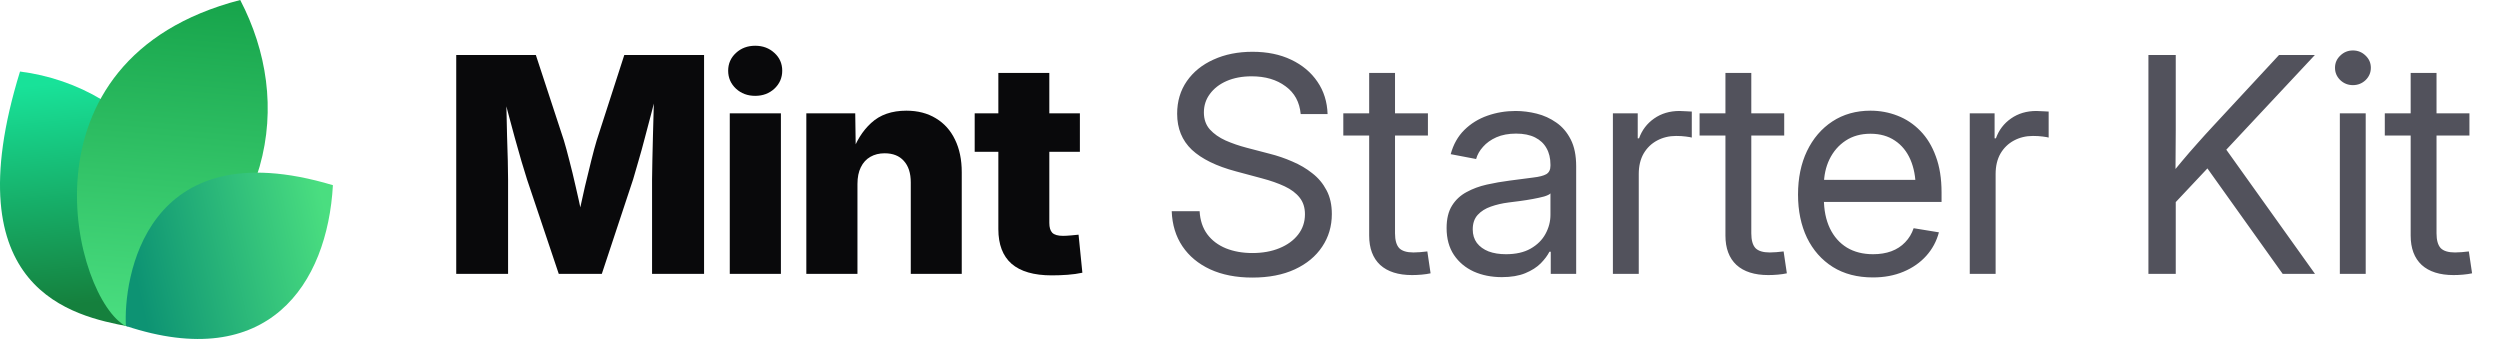
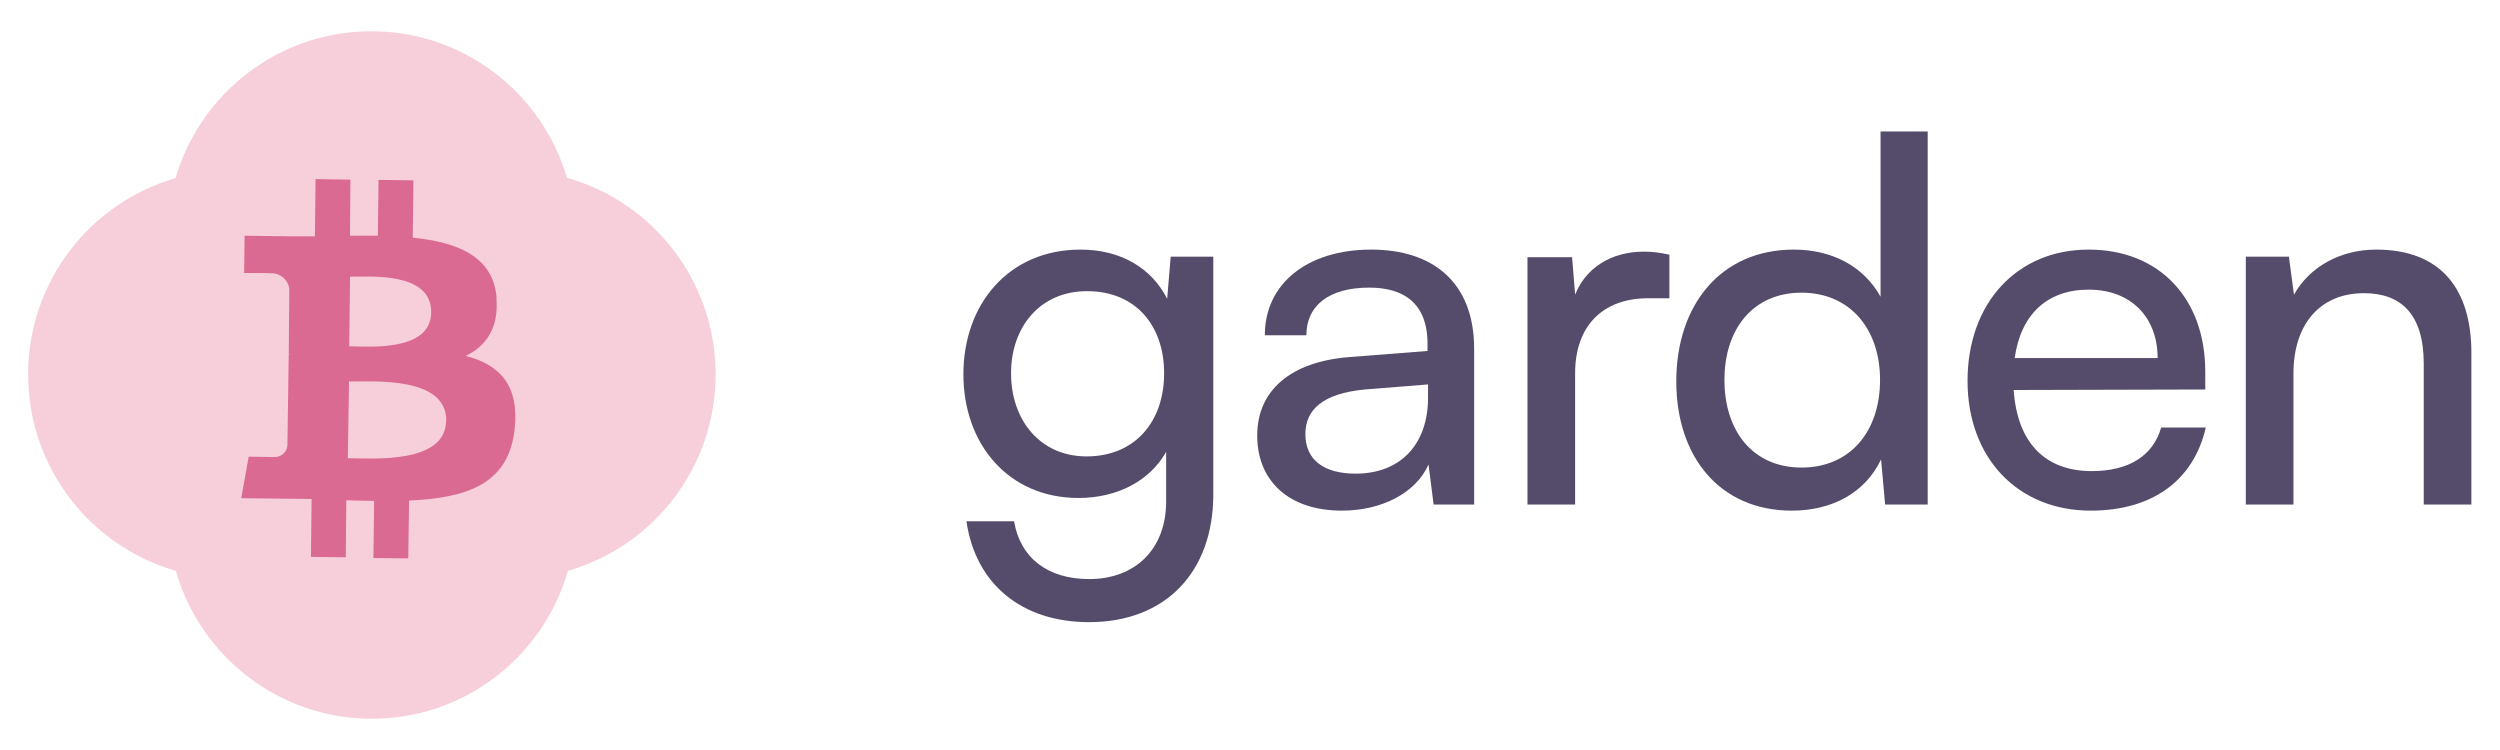
- <svg xmlns="http://www.w3.org/2000/svg" width="177" height="24" viewBox="0 0 177 24" fill="none">
-   <path d="M9.061 23.108C5.268 22.377 -3.391 20.627 1.417 5.064C9.634 6.099 16.973 14.064 9.061 23.108Z" fill="url(#paint0_linear_17557_2020)" />
-   <path d="M8.919 23.094C5.276 21.222 0.784 4.209 17.007 0C20.757 7.193 19.621 16.545 8.919 23.094Z" fill="url(#paint1_linear_17557_2020)" />
-   <path d="M8.914 23.079C8.735 19.882 10.159 9.085 23.57 13.111C23.181 20.123 18.984 26.418 8.914 23.079Z" fill="url(#paint2_linear_17557_2020)" />
-   <path d="M32.301 19.392V3.894H37.938L39.925 9.948C40.036 10.315 40.164 10.787 40.31 11.362C40.462 11.938 40.611 12.552 40.757 13.204C40.91 13.855 41.048 14.483 41.173 15.086C41.305 15.682 41.412 16.192 41.495 16.615H40.695C40.771 16.192 40.871 15.682 40.996 15.086C41.128 14.49 41.267 13.866 41.412 13.214C41.565 12.562 41.714 11.948 41.86 11.373C42.005 10.79 42.133 10.315 42.244 9.948L44.2 3.894H49.848V19.392H46.166V12.704C46.166 12.357 46.173 11.917 46.187 11.383C46.2 10.849 46.214 10.27 46.228 9.646C46.249 9.022 46.266 8.391 46.28 7.753C46.301 7.115 46.311 6.519 46.311 5.964H46.623C46.485 6.561 46.332 7.181 46.166 7.826C45.999 8.471 45.833 9.102 45.666 9.719C45.507 10.336 45.351 10.901 45.198 11.414C45.053 11.928 44.928 12.357 44.824 12.704L42.608 19.392H39.561L37.314 12.704C37.203 12.357 37.072 11.928 36.919 11.414C36.773 10.901 36.614 10.34 36.441 9.729C36.274 9.112 36.104 8.481 35.931 7.836C35.764 7.192 35.608 6.567 35.463 5.964H35.827C35.834 6.512 35.844 7.105 35.858 7.743C35.872 8.374 35.886 9.005 35.9 9.636C35.92 10.26 35.938 10.839 35.952 11.373C35.965 11.907 35.972 12.351 35.972 12.704V19.392H32.301ZM51.668 19.392V8.024H55.288V19.392H51.668ZM53.468 6.786C52.927 6.786 52.473 6.616 52.105 6.276C51.738 5.93 51.554 5.507 51.554 5.007C51.554 4.508 51.738 4.088 52.105 3.749C52.473 3.409 52.927 3.239 53.468 3.239C54.009 3.239 54.463 3.409 54.83 3.749C55.198 4.082 55.382 4.501 55.382 5.007C55.382 5.507 55.198 5.93 54.83 6.276C54.463 6.616 54.009 6.786 53.468 6.786ZM60.708 13.027V19.392H57.088V8.024H60.551L60.593 10.967H60.281C60.593 10.024 61.061 9.268 61.685 8.7C62.309 8.124 63.138 7.836 64.171 7.836C64.975 7.836 65.672 8.017 66.262 8.377C66.851 8.731 67.302 9.234 67.614 9.885C67.933 10.537 68.092 11.307 68.092 12.194V19.392H64.483V12.912C64.483 12.26 64.32 11.754 63.994 11.394C63.675 11.033 63.221 10.853 62.632 10.853C62.25 10.853 61.914 10.936 61.623 11.102C61.332 11.269 61.106 11.515 60.947 11.841C60.787 12.16 60.708 12.555 60.708 13.027ZM76.456 8.024V10.749H69.008V8.024H76.456ZM70.683 5.163H74.292V15.783C74.292 16.102 74.361 16.334 74.5 16.48C74.646 16.625 74.899 16.698 75.259 16.698C75.405 16.698 75.596 16.688 75.831 16.667C76.074 16.646 76.251 16.629 76.362 16.615L76.632 19.309C76.313 19.378 75.963 19.427 75.582 19.455C75.207 19.482 74.836 19.496 74.469 19.496C73.2 19.496 72.25 19.222 71.619 18.674C70.995 18.127 70.683 17.308 70.683 16.22V5.163Z" fill="#09090B" />
-   <path d="M88.667 19.652C87.523 19.652 86.528 19.458 85.682 19.07C84.843 18.681 84.188 18.137 83.716 17.437C83.245 16.736 82.992 15.908 82.957 14.951H84.933C84.968 15.596 85.148 16.14 85.474 16.584C85.8 17.021 86.24 17.354 86.795 17.582C87.35 17.804 87.974 17.915 88.667 17.915C89.388 17.915 90.026 17.801 90.581 17.572C91.143 17.343 91.583 17.024 91.902 16.615C92.228 16.199 92.391 15.717 92.391 15.169C92.391 14.698 92.266 14.306 92.017 13.994C91.767 13.675 91.413 13.408 90.956 13.193C90.498 12.978 89.954 12.787 89.323 12.621L87.502 12.132C86.123 11.765 85.082 11.255 84.382 10.603C83.689 9.944 83.342 9.095 83.342 8.055C83.342 7.174 83.571 6.404 84.028 5.746C84.486 5.087 85.117 4.577 85.921 4.217C86.726 3.849 87.645 3.666 88.678 3.666C89.718 3.666 90.63 3.853 91.413 4.227C92.204 4.602 92.824 5.122 93.275 5.787C93.726 6.446 93.965 7.209 93.993 8.076H92.089C92.013 7.23 91.656 6.574 91.018 6.11C90.387 5.638 89.586 5.403 88.615 5.403C87.95 5.403 87.36 5.513 86.847 5.735C86.341 5.957 85.946 6.262 85.661 6.651C85.377 7.032 85.235 7.469 85.235 7.961C85.235 8.447 85.377 8.849 85.661 9.168C85.946 9.48 86.317 9.74 86.774 9.948C87.232 10.149 87.724 10.319 88.251 10.457L89.884 10.884C90.439 11.023 90.977 11.206 91.496 11.435C92.023 11.657 92.495 11.934 92.911 12.267C93.334 12.593 93.67 12.995 93.92 13.474C94.17 13.945 94.294 14.504 94.294 15.149C94.294 16.015 94.066 16.788 93.608 17.468C93.157 18.148 92.512 18.681 91.673 19.07C90.834 19.458 89.832 19.652 88.667 19.652ZM101.097 8.024V9.594H95.106V8.024H101.097ZM96.937 5.163H98.767V16.521C98.767 17 98.865 17.347 99.059 17.562C99.26 17.77 99.6 17.874 100.078 17.874C100.21 17.874 100.366 17.867 100.546 17.853C100.733 17.832 100.903 17.815 101.056 17.801L101.285 19.351C101.097 19.392 100.886 19.423 100.65 19.444C100.414 19.465 100.189 19.475 99.974 19.475C98.996 19.475 98.244 19.236 97.717 18.758C97.197 18.272 96.937 17.579 96.937 16.677V5.163ZM106.33 19.621C105.595 19.621 104.932 19.489 104.343 19.226C103.754 18.955 103.285 18.564 102.939 18.05C102.592 17.53 102.419 16.896 102.419 16.147C102.419 15.495 102.547 14.965 102.804 14.556C103.06 14.146 103.403 13.828 103.833 13.599C104.263 13.363 104.742 13.186 105.269 13.068C105.796 12.95 106.333 12.857 106.881 12.787C107.574 12.69 108.132 12.617 108.555 12.569C108.978 12.52 109.287 12.441 109.481 12.33C109.675 12.212 109.772 12.014 109.772 11.737V11.654C109.772 11.203 109.679 10.815 109.492 10.489C109.311 10.163 109.041 9.91 108.68 9.729C108.32 9.549 107.872 9.459 107.338 9.459C106.805 9.459 106.34 9.546 105.945 9.719C105.556 9.892 105.241 10.118 104.998 10.395C104.755 10.665 104.593 10.953 104.509 11.258L102.71 10.915C102.897 10.222 103.22 9.65 103.677 9.199C104.135 8.748 104.679 8.412 105.31 8.19C105.941 7.968 106.607 7.857 107.307 7.857C107.8 7.857 108.295 7.92 108.795 8.044C109.301 8.169 109.765 8.381 110.188 8.679C110.611 8.97 110.951 9.369 111.208 9.875C111.464 10.374 111.593 11.005 111.593 11.768V19.392H109.793V17.822H109.7C109.568 18.085 109.363 18.359 109.086 18.643C108.809 18.921 108.444 19.153 107.994 19.34C107.543 19.527 106.988 19.621 106.33 19.621ZM106.621 17.998C107.321 17.998 107.904 17.867 108.368 17.603C108.84 17.333 109.19 16.986 109.419 16.563C109.654 16.133 109.772 15.682 109.772 15.211V13.692C109.703 13.769 109.554 13.841 109.325 13.911C109.096 13.973 108.829 14.032 108.524 14.088C108.226 14.143 107.921 14.192 107.609 14.233C107.304 14.275 107.033 14.309 106.798 14.337C106.354 14.393 105.938 14.49 105.549 14.628C105.168 14.76 104.86 14.954 104.624 15.211C104.388 15.467 104.27 15.811 104.27 16.241C104.27 16.615 104.367 16.934 104.561 17.198C104.762 17.461 105.04 17.662 105.393 17.801C105.747 17.933 106.156 17.998 106.621 17.998ZM114.193 19.392V8.024H115.951V9.792H116.045C116.253 9.209 116.61 8.741 117.116 8.388C117.622 8.034 118.219 7.857 118.905 7.857C119.058 7.857 119.217 7.864 119.384 7.878C119.55 7.885 119.682 7.892 119.779 7.899V9.74C119.716 9.719 119.578 9.695 119.363 9.667C119.155 9.639 118.922 9.625 118.666 9.625C118.174 9.625 117.726 9.733 117.324 9.948C116.922 10.163 116.603 10.471 116.367 10.874C116.138 11.276 116.024 11.758 116.024 12.319V19.392H114.193ZM126.322 8.024V9.594H120.33V8.024H126.322ZM122.161 5.163H123.992V16.521C123.992 17 124.089 17.347 124.283 17.562C124.484 17.77 124.824 17.874 125.302 17.874C125.434 17.874 125.59 17.867 125.77 17.853C125.958 17.832 126.127 17.815 126.28 17.801L126.509 19.351C126.322 19.392 126.11 19.423 125.874 19.444C125.639 19.465 125.413 19.475 125.198 19.475C124.221 19.475 123.468 19.236 122.941 18.758C122.421 18.272 122.161 17.579 122.161 16.677V5.163ZM132.604 19.642C131.502 19.642 130.555 19.396 129.765 18.903C128.974 18.404 128.364 17.714 127.934 16.834C127.511 15.946 127.3 14.927 127.3 13.775C127.3 12.611 127.511 11.584 127.934 10.697C128.364 9.802 128.964 9.102 129.734 8.596C130.51 8.089 131.408 7.836 132.428 7.836C133.1 7.836 133.738 7.954 134.341 8.19C134.952 8.426 135.489 8.783 135.954 9.261C136.425 9.74 136.793 10.343 137.056 11.071C137.327 11.792 137.462 12.645 137.462 13.63V14.296H128.433V12.735H136.463L135.631 13.297C135.631 12.541 135.506 11.876 135.257 11.3C135.007 10.725 134.643 10.277 134.165 9.958C133.686 9.632 133.107 9.469 132.428 9.469C131.748 9.469 131.162 9.632 130.67 9.958C130.177 10.284 129.796 10.725 129.526 11.279C129.262 11.827 129.13 12.441 129.13 13.12V14.046C129.13 14.864 129.273 15.572 129.557 16.168C129.841 16.757 130.243 17.211 130.763 17.53C131.283 17.842 131.901 17.998 132.615 17.998C133.093 17.998 133.523 17.929 133.905 17.79C134.293 17.645 134.619 17.433 134.882 17.156C135.153 16.879 135.354 16.546 135.486 16.157L137.275 16.449C137.108 17.08 136.81 17.634 136.38 18.113C135.95 18.591 135.413 18.966 134.768 19.236C134.123 19.507 133.402 19.642 132.604 19.642ZM139.459 19.392V8.024H141.217V9.792H141.311C141.519 9.209 141.876 8.741 142.382 8.388C142.888 8.034 143.485 7.857 144.171 7.857C144.324 7.857 144.483 7.864 144.649 7.878C144.816 7.885 144.948 7.892 145.045 7.899V9.74C144.982 9.719 144.844 9.695 144.629 9.667C144.421 9.639 144.188 9.625 143.932 9.625C143.439 9.625 142.992 9.733 142.59 9.948C142.188 10.163 141.869 10.471 141.633 10.874C141.404 11.276 141.29 11.758 141.29 12.319V19.392H139.459ZM153.429 14.961V12.715C153.783 12.257 154.136 11.82 154.49 11.404C154.844 10.981 155.204 10.565 155.572 10.156C155.939 9.74 156.314 9.327 156.695 8.918L161.355 3.894H163.893L157.277 10.967H157.184L153.429 14.961ZM152.108 19.392V3.894H154.043V9.241L154.022 12.559L154.043 13.505V19.392H152.108ZM161.615 19.392L155.967 11.477L157.173 9.969L163.903 19.392H161.615ZM165.661 19.392V8.024H167.492V19.392H165.661ZM166.587 6.027C166.24 6.027 165.942 5.909 165.692 5.673C165.443 5.43 165.318 5.139 165.318 4.799C165.318 4.459 165.443 4.172 165.692 3.936C165.942 3.693 166.24 3.572 166.587 3.572C166.934 3.572 167.232 3.693 167.482 3.936C167.731 4.172 167.856 4.459 167.856 4.799C167.856 5.139 167.731 5.43 167.482 5.673C167.232 5.909 166.934 6.027 166.587 6.027ZM174.836 8.024V9.594H168.844V8.024H174.836ZM170.675 5.163H172.506V16.521C172.506 17 172.603 17.347 172.797 17.562C172.998 17.77 173.338 17.874 173.816 17.874C173.948 17.874 174.104 17.867 174.284 17.853C174.472 17.832 174.641 17.815 174.794 17.801L175.023 19.351C174.836 19.392 174.624 19.423 174.388 19.444C174.153 19.465 173.927 19.475 173.712 19.475C172.735 19.475 171.982 19.236 171.455 18.758C170.935 18.272 170.675 17.579 170.675 16.677V5.163Z" fill="#52525C" />
-   <defs>
-     <linearGradient id="paint0_linear_17557_2020" x1="3.776" y1="5.916" x2="5.232" y2="21.559" gradientUnits="userSpaceOnUse">
-       <stop stop-color="#18E299" />
-       <stop offset="1" stop-color="#15803D" />
-     </linearGradient>
-     <linearGradient id="paint1_linear_17557_2020" x1="12.171" y1="-0.718" x2="10.19" y2="22.983" gradientUnits="userSpaceOnUse">
-       <stop stop-color="#16A34A" />
-       <stop offset="1" stop-color="#4ADE80" />
-     </linearGradient>
-     <linearGradient id="paint2_linear_17557_2020" x1="23.133" y1="15.353" x2="9.338" y2="18.52" gradientUnits="userSpaceOnUse">
-       <stop stop-color="#4ADE80" />
-       <stop offset="1" stop-color="#0D9373" />
-     </linearGradient>
-   </defs>
+ <svg xmlns="http://www.w3.org/2000/svg" width="800" height="240" viewBox="0 0 800 240" fill="none">
+   <path d="M733.909 161.459H718.662V82.142H732.449L734.071 94.307C739.1 85.224 749.156 79.871 760.348 79.871C781.272 79.871 790.842 92.685 790.842 112.96V161.459H775.595V116.366C775.595 100.308 768.134 93.82 756.455 93.82C742.181 93.82 733.909 104.039 733.909 119.448V161.459Z" fill="#554B6A" />
+   <path d="M669.03 163.405C645.673 163.405 629.615 146.536 629.615 121.881C629.615 97.064 645.348 79.871 668.381 79.871C690.927 79.871 705.687 95.442 705.687 118.962V124.639L644.375 124.801C645.51 141.508 654.269 150.753 669.354 150.753C681.195 150.753 688.981 145.887 691.576 136.804H705.85C701.957 153.835 688.656 163.405 669.03 163.405ZM668.381 92.685C655.08 92.685 646.646 100.633 644.699 114.582H690.44C690.44 101.444 681.844 92.685 668.381 92.685Z" fill="#554B6A" />
+   <path d="M573.394 163.405C550.361 163.405 536.412 146.212 536.412 122.043C536.412 97.713 550.523 79.871 574.043 79.871C586.208 79.871 596.427 85.224 601.779 94.956V42.078H616.864V161.459H603.239L601.941 147.023C596.751 157.89 586.046 163.405 573.394 163.405ZM576.476 149.618C592.047 149.618 601.617 138.101 601.617 121.557C601.617 105.337 592.047 93.658 576.476 93.658C560.904 93.658 551.821 105.337 551.821 121.557C551.821 137.939 560.904 149.618 576.476 149.618Z" fill="#554B6A" />
+   <path d="M534.208 81.493V95.442H527.396C512.96 95.442 504.039 104.201 504.039 119.448V161.459H488.792V82.304H503.065L504.039 94.307C507.283 86.035 515.231 80.52 526.098 80.52C528.856 80.52 531.126 80.844 534.208 81.493Z" fill="#554B6A" />
+   <path d="M429.397 163.405C412.365 163.405 402.309 153.835 402.309 139.399C402.309 124.801 413.176 115.718 431.83 114.258L456.809 112.311V110.041C456.809 96.74 448.861 92.036 438.156 92.036C425.342 92.036 418.043 97.713 418.043 107.283H404.742C404.742 90.739 418.367 79.871 438.804 79.871C458.431 79.871 471.731 90.252 471.731 111.663V161.459H458.755L457.133 148.645C453.078 157.728 442.211 163.405 429.397 163.405ZM433.776 151.564C448.212 151.564 456.971 142.156 456.971 127.234V123.017L436.696 124.639C423.233 125.936 417.718 131.127 417.718 138.912C417.718 147.347 423.882 151.564 433.776 151.564Z" fill="#554B6A" />
+   <path d="M308.288 119.773C308.288 97.389 322.724 79.871 345.756 79.871C358.57 79.871 368.464 85.71 373.493 95.605L374.628 82.142H388.253V158.214C388.253 183.194 372.844 199.089 348.514 199.089C326.941 199.089 312.18 186.924 309.261 166.811H324.508C326.454 178.49 335.213 185.302 348.514 185.302C363.436 185.302 373.168 175.57 373.168 160.485V144.59C367.978 153.835 357.597 159.35 345.107 159.35C322.561 159.35 308.288 141.994 308.288 119.773ZM323.535 119.448C323.535 134.371 332.78 146.049 347.703 146.049C363.112 146.049 372.52 135.02 372.52 119.448C372.52 104.201 363.436 93.171 347.865 93.171C332.618 93.171 323.535 104.85 323.535 119.448Z" fill="#554B6A" />
+   <path fill-rule="evenodd" clip-rule="evenodd" d="M118.818 10C148.451 10 173.471 29.785 181.429 56.887C208.876 64.608 229 89.86 229 119.82C229 149.666 209.028 174.84 181.74 182.665C173.928 209.996 148.796 230 119 230C89.203 230 64.071 209.996 56.259 182.665C28.972 174.84 9 149.666 9 119.82C9 90.005 28.93 64.852 56.175 57C64.096 29.84 89.144 10 118.818 10Z" fill="#F7CFDB" />
+   <path d="M137.981 100.003C137.827 112.597 118.051 110.89 111.754 110.813L112.026 88.528C118.324 88.605 138.139 86.854 137.981 100.003ZM142.738 134.722C142.578 148.573 118.881 146.703 111.307 146.614L111.69 122.067C119.24 122.17 142.995 120.278 142.815 134.743L142.738 134.722ZM158.919 95.292C157.821 82.053 146.466 77.504 132.075 76.042L132.301 57.709L121.128 57.564L120.906 75.424C117.985 75.384 114.985 75.406 112.004 75.433L112.127 57.485L100.984 57.307L100.764 75.621C98.34 75.653 95.964 75.656 93.657 75.637L78.267 75.436L78.125 87.371C78.125 87.371 86.398 87.317 86.212 87.474C89.335 87.116 92.168 89.326 92.581 92.442L92.391 113.263C92.784 113.267 93.176 113.296 93.565 113.35L92.39 113.345L91.966 142.588C91.783 144.772 89.872 146.398 87.687 146.231C87.86 146.277 79.581 146.123 79.581 146.123L77.195 159.419L91.724 159.596L99.715 159.673L99.5 178.195L110.653 178.335L110.815 160.087C113.778 160.2 116.757 160.255 119.722 160.285L119.493 178.556L130.646 178.696L130.899 160.183C149.707 159.339 162.864 154.772 164.708 137.182C166.175 123 159.63 116.601 149.038 113.908C155.555 110.699 159.695 104.955 158.842 95.271L158.919 95.292Z" fill="#DB6A93" />
</svg>
